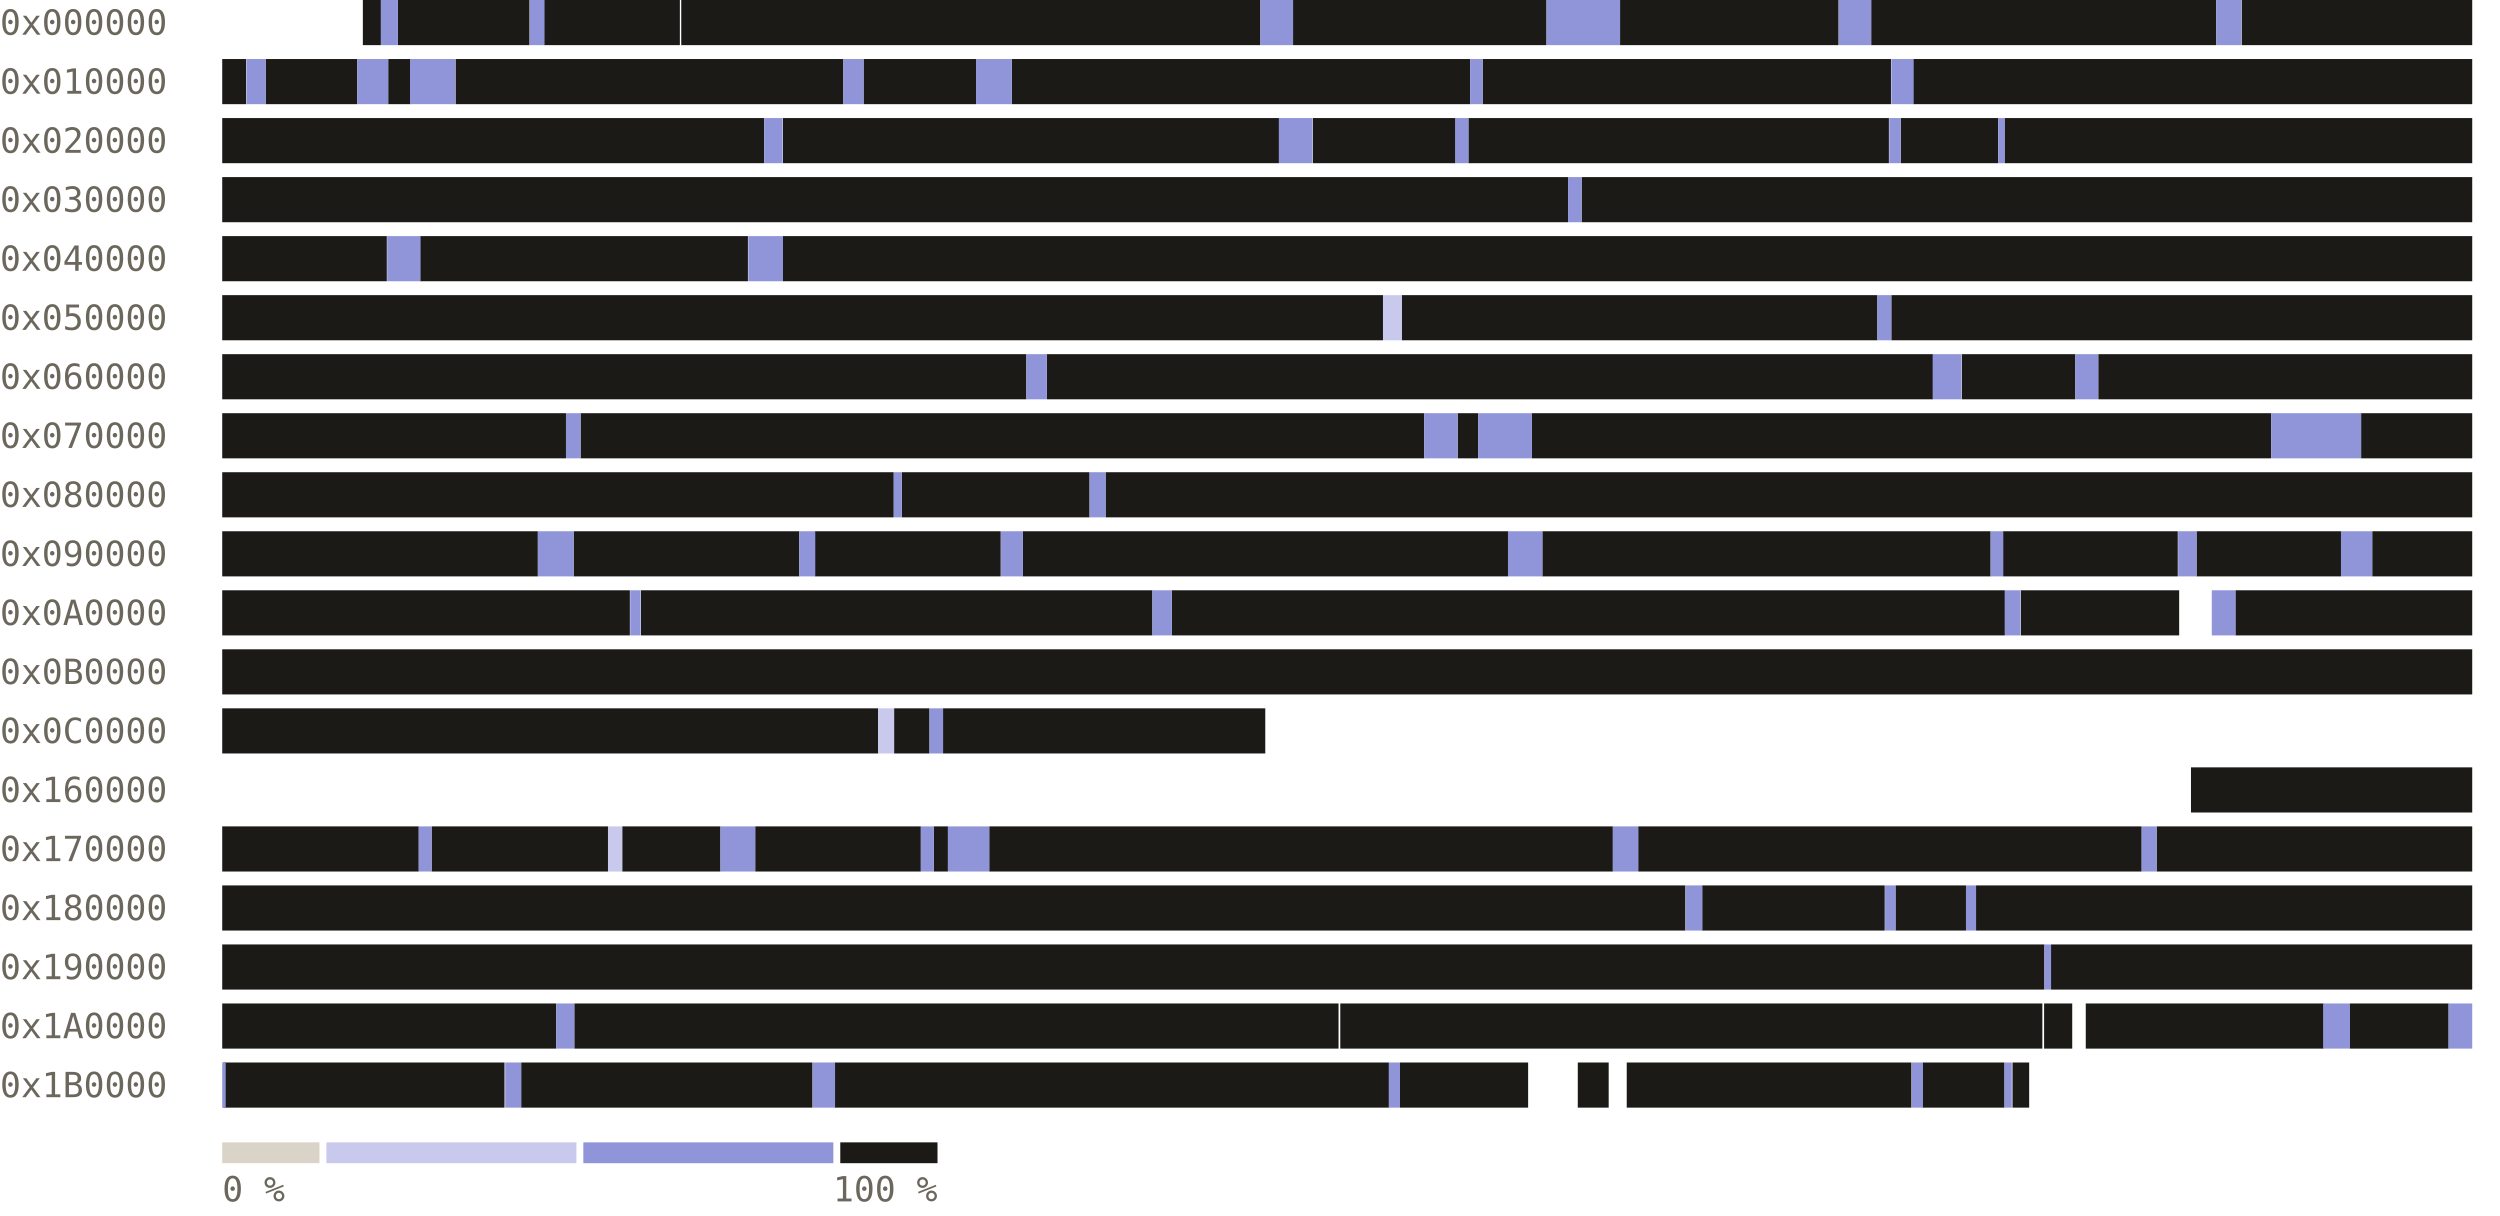
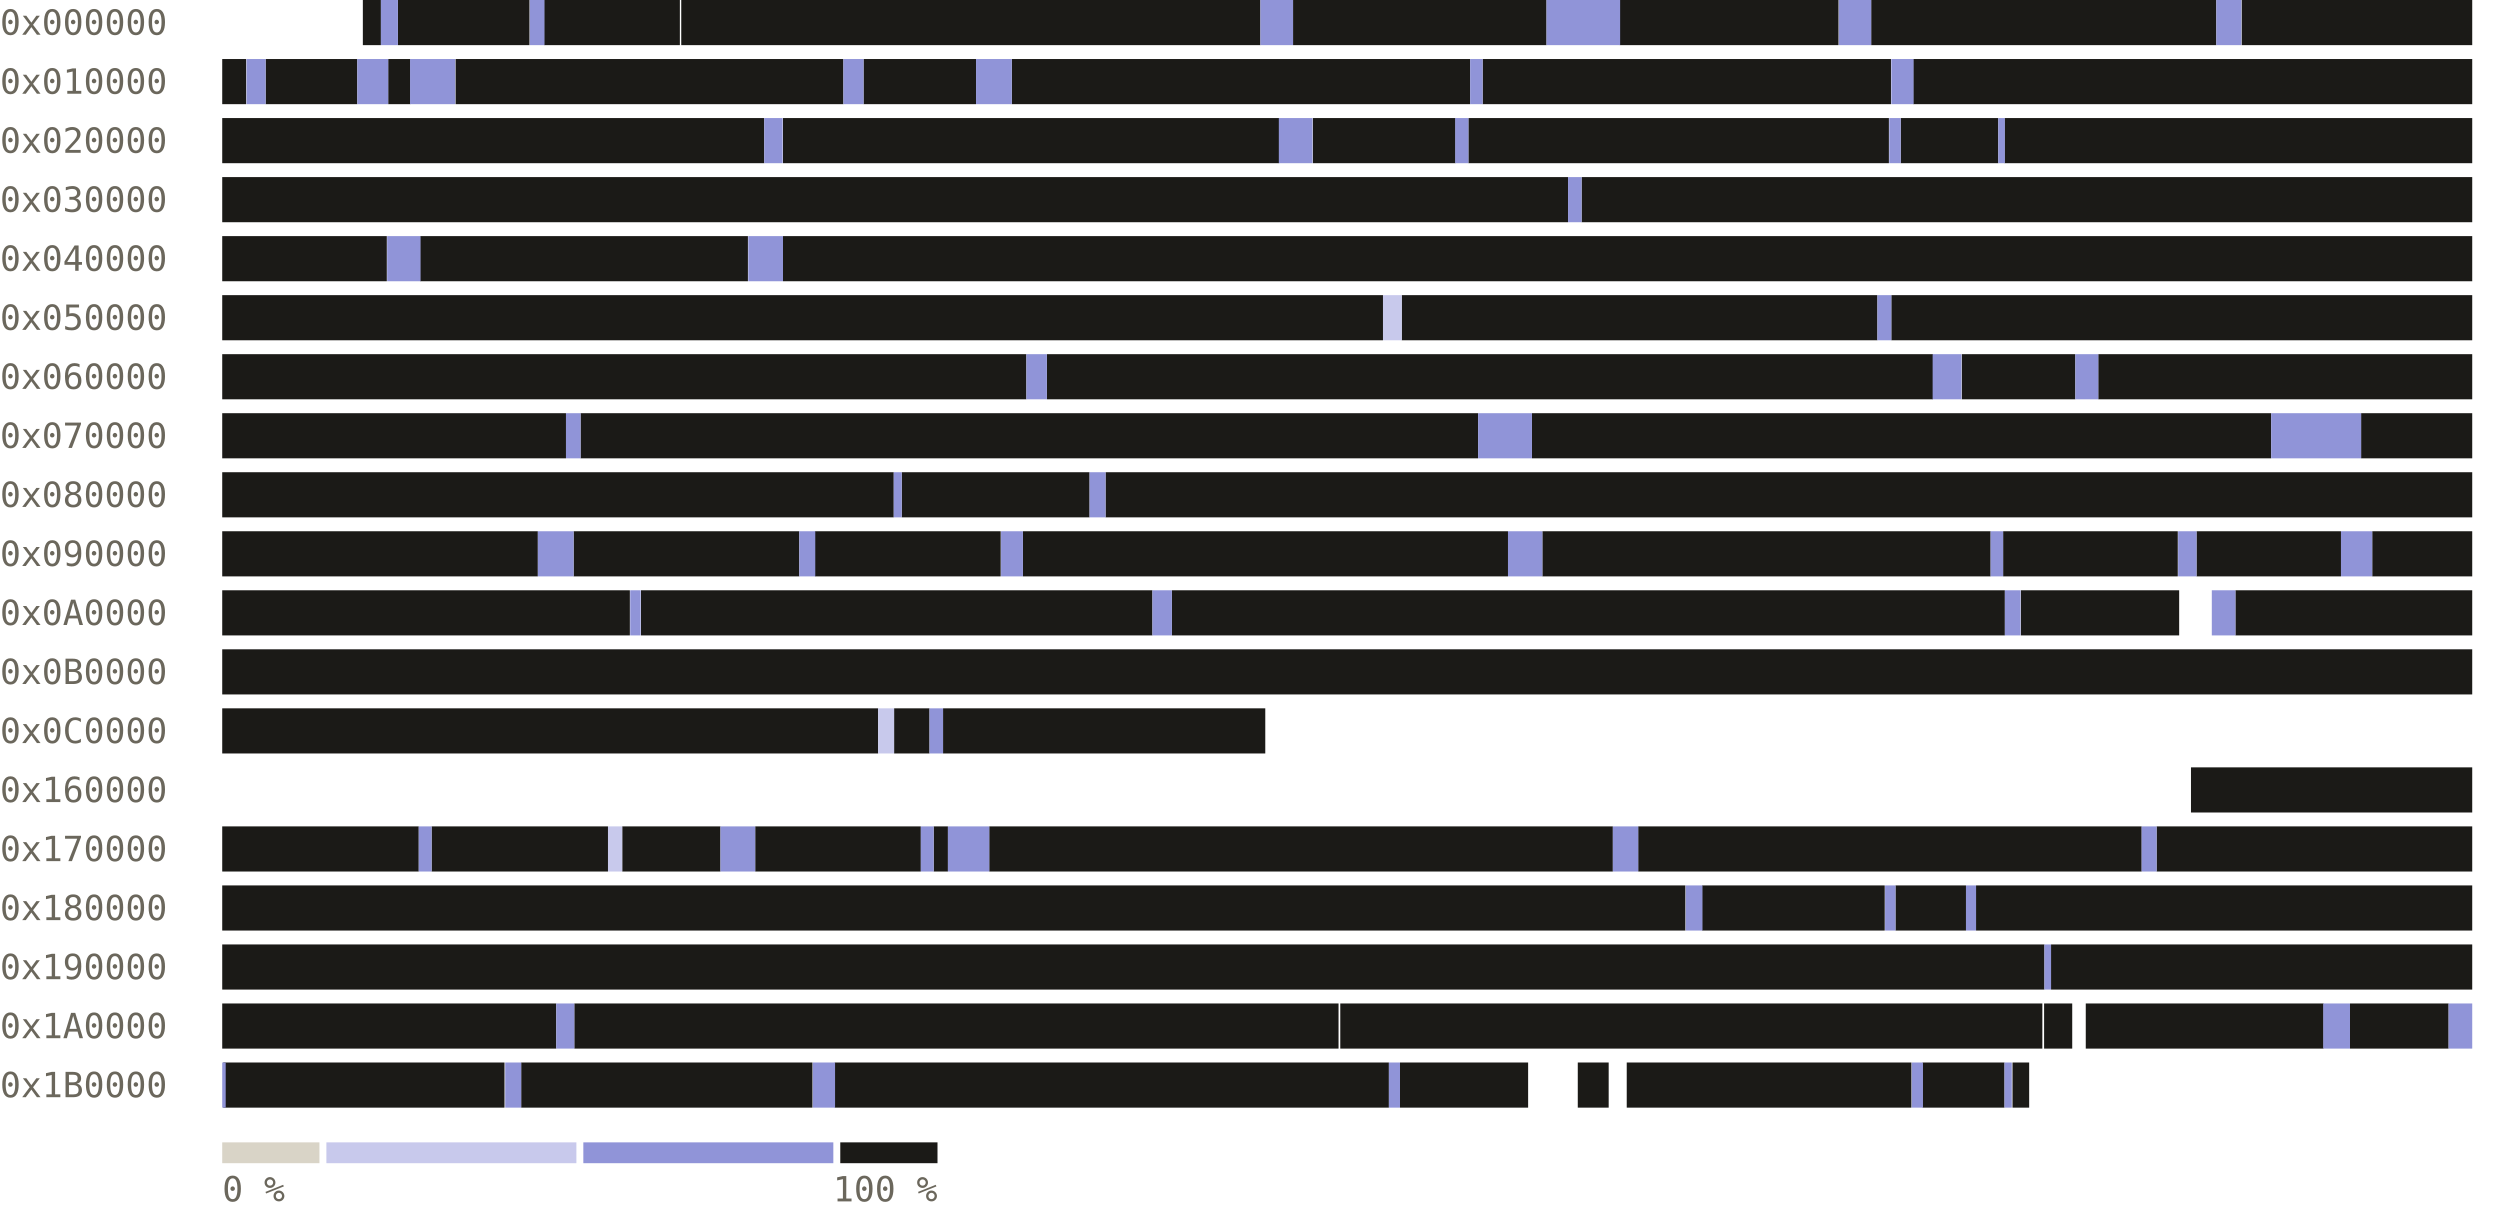
<svg xmlns="http://www.w3.org/2000/svg" viewBox="0 0 720 350" width="720" height="350">
  <style>text{font:10px monospace;fill:#6b675c}.q0{fill:#d9d4c7}.q1{fill:#e3e2f2}.q2{fill:#d6d6ef}.q3{fill:#c8c9ec}.q4{fill:#babce8}.q5{fill:#acafe4}.q6{fill:#9ea2df}.q7{fill:#9094d8}.q8{fill:#8186cf}.q9{fill:#7277c4}.q10{fill:#1b1a17}@media (prefers-color-scheme:dark){text{fill:#a8a293}.q0{fill:#4a463d}.q1{fill:#35375a}.q2{fill:#3c3f66}.q3{fill:#444772}.q4{fill:#4d517f}.q5{fill:#575b8c}.q6{fill:#62669a}.q7{fill:#6e72a8}.q8{fill:#7b7fb6}.q9{fill:#888cc4}.q10{fill:#d6d0bd}}</style>
  <text x="0" y="10">0x000000</text>
  <text x="0" y="27">0x010000</text>
  <text x="0" y="44">0x020000</text>
  <text x="0" y="61">0x030000</text>
  <text x="0" y="78">0x040000</text>
  <text x="0" y="95">0x050000</text>
  <text x="0" y="112">0x060000</text>
  <text x="0" y="129">0x070000</text>
  <text x="0" y="146">0x080000</text>
  <text x="0" y="163">0x090000</text>
  <text x="0" y="180">0x0A0000</text>
  <text x="0" y="197">0x0B0000</text>
  <text x="0" y="214">0x0C0000</text>
  <text x="0" y="231">0x160000</text>
  <text x="0" y="248">0x170000</text>
  <text x="0" y="265">0x180000</text>
  <text x="0" y="282">0x190000</text>
  <text x="0" y="299">0x1A0000</text>
  <text x="0" y="316">0x1B0000</text>
-   <path class="q10" d="M104.5 0h5.2v13h-5.2zM114.6 0h37.9v13h-37.9zM156.7 0h39.1v13h-39.1zM196.2 0h166.8v13h-166.8zM372.4 0h73v13h-73zM466.5 0h63v13h-63zM538.9 0h99.4v13h-99.4zM645.6 0h66.4v13h-66.4zM64 17h6.9v13h-6.9zM76.5 17h26.4v13h-26.4zM111.8 17h6.4v13h-6.4zM131.2 17h111.7v13h-111.7zM248.7 17h32.4v13h-32.4zM291.4 17h132v13h-132zM427 17h117.6v13h-117.6zM551 17h161v13h-161zM64 34h156.1v13h-156.1zM225.5 34h142.9v13h-142.9zM378.1 34h41.1v13h-41.1zM422.9 34h121.1v13h-121.1zM547.4 34h28.1v13h-28.1zM577.3 34h134.7v13h-134.7zM64 51h387.6v13h-387.6zM455.5 51h256.5v13h-256.5zM64 68h47.4v13h-47.4zM121 68h94.4v13h-94.4zM225.5 68h486.5v13h-486.5zM64 85h334.3v13h-334.3zM403.7 85h137v13h-137zM544.7 85h167.3v13h-167.3zM64 102h231.6v13h-231.6zM301.5 102h255.2v13h-255.2zM565 102h32.7v13h-32.7zM604.3 102h107.7v13h-107.7zM64 119h99v13h-99zM167.2 119h243v13h-243zM419.8 119h5.9v13h-5.9zM441.2 119h212.9v13h-212.9zM680 119h32v13h-32zM64 136h193.4v13h-193.4zM259.7 136h54.1v13h-54.1zM318.4 136h393.6v13h-393.6zM64 153h90.9v13h-90.9zM165.2 153h65v13h-65zM234.7 153h53.5v13h-53.5zM294.6 153h139.7v13h-139.7zM444.2 153h129.1v13h-129.1zM576.9 153h50.3v13h-50.3zM632.6 153h41.6v13h-41.6zM683.2 153h28.8v13h-28.8zM64 170h117.4v13h-117.4zM184.6 170h147.3v13h-147.3zM337.5 170h239.9v13h-239.9zM582 170h45.6v13h-45.6zM643.8 170h68.2v13h-68.2zM64 187h648v13h-648zM64 204h188.9v13h-188.9zM257.5 204h10.2v13h-10.2zM271.6 204h92.8v13h-92.8zM631 221h81v13h-81zM64 238h56.6v13h-56.6zM124.3 238h50.8v13h-50.8zM179.2 238h28.3v13h-28.3zM217.5 238h47.7v13h-47.7zM268.9 238h4.1v13h-4.1zM284.9 238h179.6v13h-179.6zM471.8 238h145v13h-145zM621.1 238h90.9v13h-90.9zM64 255h421.4v13h-421.4zM490.2 255h52.6v13h-52.6zM545.9 255h20.3v13h-20.3zM569.1 255h142.9v13h-142.9zM64 272h524.8v13h-524.8zM590.7 272h121.3v13h-121.3zM64 289h96.2v13h-96.2zM165.4 289h220.1v13h-220.1zM386 289h202.2v13h-202.2zM588.7 289h8.1v13h-8.1zM600.7 289h68.5v13h-68.5zM676.8 289h28.4v13h-28.4zM64.3 306h81v13h-81zM150.1 306h83.9v13h-83.9zM240.4 306h159.6v13h-159.6zM403.2 306h36.9v13h-36.9zM454.4 306h8.9v13h-8.9zM468.5 306h82v13h-82zM553.7 306h23.6v13h-23.6zM579.6 306h4.8v13h-4.8z" />
-   <path class="q7" d="M109.7 0h4.9v13h-4.9zM152.6 0h4.2v13h-4.2zM363 0h9.4v13h-9.4zM445.4 0h21.2v13h-21.2zM529.6 0h9.3v13h-9.3zM638.3 0h7.2v13h-7.2zM71 17h5.5v13h-5.5zM102.9 17h8.9v13h-8.9zM118.1 17h13v13h-13zM242.9 17h5.8v13h-5.8zM281.1 17h10.3v13h-10.3zM423.4 17h3.6v13h-3.6zM544.7 17h6.4v13h-6.4zM220.1 34h5.3v13h-5.3zM368.3 34h9.7v13h-9.7zM419.1 34h3.8v13h-3.8zM544.1 34h3.3v13h-3.3zM575.5 34h1.9v13h-1.9zM451.6 51h3.9v13h-3.9zM111.5 68h9.6v13h-9.6zM215.5 68h10v13h-10zM540.7 85h4v13h-4zM295.6 102h5.9v13h-5.9zM556.6 102h8.3v13h-8.3zM597.7 102h6.6v13h-6.6zM163 119h4.2v13h-4.2zM410.2 119h9.6v13h-9.6zM425.7 119h15.5v13h-15.5zM654.1 119h25.9v13h-25.9zM257.4 136h2.3v13h-2.3zM313.8 136h4.6v13h-4.6zM154.9 153h10.3v13h-10.3zM230.2 153h4.6v13h-4.6zM288.3 153h6.3v13h-6.3zM434.3 153h9.9v13h-9.9zM573.3 153h3.6v13h-3.6zM627.3 153h5.3v13h-5.3zM674.2 153h9v13h-9zM181.5 170h3v13h-3zM331.9 170h5.6v13h-5.6zM577.4 170h4.5v13h-4.5zM637 170h6.8v13h-6.8zM267.7 204h3.9v13h-3.9zM120.6 238h3.7v13h-3.7zM207.5 238h10v13h-10zM265.2 238h3.7v13h-3.7zM273 238h11.9v13h-11.9zM464.5 238h7.3v13h-7.3zM616.8 238h4.3v13h-4.3zM485.5 255h4.8v13h-4.8zM542.9 255h3v13h-3zM566.2 255h2.9v13h-2.9zM588.8 272h1.9v13h-1.9zM160.2 289h5.2v13h-5.2zM669.1 289h7.7v13h-7.7zM705.2 289h6.8v13h-6.8zM64 306h1v13h-1zM145.5 306h4.6v13h-4.6zM234.1 306h6.4v13h-6.4zM400 306h3.2v13h-3.2zM550.6 306h3.2v13h-3.2zM577.3 306h2.1v13h-2.1z" />
+   <path class="q10" d="M104.5 0h5.2v13h-5.2zM114.6 0h37.9v13h-37.9zM156.7 0h39.1v13h-39.1zM196.2 0h166.8v13h-166.8zM372.4 0h73v13h-73zM466.5 0h63v13h-63zM538.9 0h99.4v13h-99.4zM645.6 0h66.4v13h-66.4zM64 17h6.9v13h-6.9zM76.5 17h26.4v13h-26.4zM111.8 17h6.4v13h-6.4zM131.2 17h111.7v13h-111.7zM248.7 17h32.4v13h-32.4zM291.4 17h132v13h-132zM427 17h117.6v13h-117.6zM551 17h161v13h-161zM64 34h156.1v13h-156.1zM225.5 34h142.9v13h-142.9zM378.1 34h41.1v13h-41.1zM422.9 34h121.1v13h-121.1zM547.4 34h28.1v13h-28.1zM577.3 34h134.7v13h-134.7zM64 51h387.6v13h-387.6zM455.5 51h256.5v13h-256.5zM64 68h47.4v13h-47.4zM121 68h94.4v13h-94.4zM225.5 68h486.5v13h-486.5zM64 85h334.3v13h-334.3zM403.7 85h137v13h-137zM544.7 85h167.3v13h-167.3zM64 102h231.6v13h-231.6zM301.5 102h255.2v13h-255.2zM565 102h32.7v13h-32.7zM604.3 102h107.7v13h-107.7zM64 119h99v13h-99zM167.2 119h258.5v13h-258.5zM441.2 119h212.9v13h-212.9zM680 119h32v13h-32zM64 136h193.4v13h-193.4zM259.7 136h54.1v13h-54.1zM318.4 136h393.6v13h-393.6zM64 153h90.9v13h-90.9zM165.2 153h65v13h-65zM234.7 153h53.5v13h-53.5zM294.6 153h139.7v13h-139.7zM444.2 153h129.1v13h-129.1zM576.9 153h50.3v13h-50.3zM632.6 153h41.6v13h-41.6zM683.2 153h28.8v13h-28.8zM64 170h117.4v13h-117.4zM184.6 170h147.3v13h-147.3zM337.5 170h239.9v13h-239.9zM582 170h45.6v13h-45.6zM643.8 170h68.2v13h-68.2zM64 187h648v13h-648zM64 204h188.9v13h-188.9zM257.5 204h10.2v13h-10.2zM271.6 204h92.8v13h-92.8zM631 221h81v13h-81zM64 238h56.6v13h-56.6zM124.3 238h50.8v13h-50.8zM179.2 238h28.3v13h-28.3zM217.5 238h47.7v13h-47.7zM268.9 238h4.1v13h-4.1zM284.9 238h179.6v13h-179.6zM471.8 238h145v13h-145zM621.1 238h90.9v13h-90.9zM64 255h421.4v13h-421.4zM490.2 255h52.6v13h-52.6zM545.9 255h20.3v13h-20.3zM569.1 255h142.9v13h-142.9zM64 272h524.8v13h-524.8zM590.7 272h121.3v13h-121.3zM64 289h96.2v13h-96.2zM165.4 289h220.1v13h-220.1zM386 289h202.2v13h-202.2zM588.7 289h8.1v13h-8.1zM600.7 289h68.5v13h-68.5zM676.8 289h28.4v13h-28.4zM64.3 306h81v13h-81zM150.1 306h83.9v13h-83.9zM240.4 306h159.6v13h-159.6zM403.2 306h36.9v13h-36.9zM454.4 306h8.9v13h-8.9zM468.5 306h82v13h-82zM553.7 306h23.6v13h-23.6zM579.6 306h4.8v13h-4.8z" />
+   <path class="q7" d="M109.7 0h4.9v13h-4.9zM152.6 0h4.2v13h-4.2zM363 0h9.4v13h-9.4zM445.4 0h21.2v13h-21.2zM529.6 0h9.3v13h-9.3zM638.3 0h7.2v13h-7.2zM71 17h5.5v13h-5.5zM102.9 17h8.9v13h-8.9zM118.1 17h13v13h-13zM242.9 17h5.8v13h-5.8zM281.1 17h10.3v13h-10.3zM423.4 17h3.6v13h-3.6zM544.7 17h6.4v13h-6.4zM220.1 34h5.3v13h-5.3zM368.3 34h9.7v13h-9.7zM419.1 34h3.8v13h-3.8zM544.1 34h3.3v13h-3.3zM575.5 34h1.9v13h-1.9zM451.6 51h3.9v13h-3.9zM111.5 68h9.6v13h-9.6zM215.5 68h10v13h-10zM540.7 85h4v13h-4zM295.6 102h5.9v13h-5.9zM556.6 102h8.3v13h-8.3zM597.7 102h6.6v13h-6.6zM163 119h4.2v13h-4.2zM425.7 119h15.5v13h-15.5zM654.1 119h25.9v13h-25.9zM257.4 136h2.3v13h-2.3zM313.8 136h4.6v13h-4.6zM154.9 153h10.3v13h-10.3zM230.2 153h4.6v13h-4.6zM288.3 153h6.3v13h-6.3zM434.3 153h9.9v13h-9.9zM573.3 153h3.6v13h-3.6zM627.3 153h5.3v13h-5.3zM674.2 153h9v13h-9zM181.5 170h3v13h-3zM331.9 170h5.6v13h-5.6zM577.4 170h4.5v13h-4.5zM637 170h6.8v13h-6.8zM267.7 204h3.9v13h-3.9zM120.6 238h3.7v13h-3.7zM207.5 238h10v13h-10zM265.2 238h3.7v13h-3.7zM273 238h11.9v13h-11.9zM464.5 238h7.3v13h-7.3zM616.8 238h4.3v13h-4.3zM485.5 255h4.8v13h-4.8zM542.9 255h3v13h-3zM566.2 255h2.9v13h-2.9zM588.8 272h1.9v13h-1.9zM160.2 289h5.2v13h-5.2zM669.1 289h7.7v13h-7.7zM705.2 289h6.8v13h-6.8zM64 306h1v13h-1zM145.5 306h4.6v13h-4.6zM234.1 306h6.4v13h-6.4zM400 306h3.2v13h-3.2zM550.6 306h3.2v13h-3.2zM577.3 306h2.1v13h-2.1z" />
  <path class="q3" d="M398.3 85h5.4v13h-5.4zM252.9 204h4.6v13h-4.6zM175.1 238h4.1v13h-4.1z" />
  <rect class="q0" x="64" y="329" width="28" height="6" />
  <rect class="q3" x="94" y="329" width="72" height="6" />
  <rect class="q7" x="168" y="329" width="72" height="6" />
  <rect class="q10" x="242" y="329" width="28" height="6" />
  <text x="64" y="346">0 %</text>
  <text x="270" y="346" text-anchor="end">100 %</text>
</svg>
